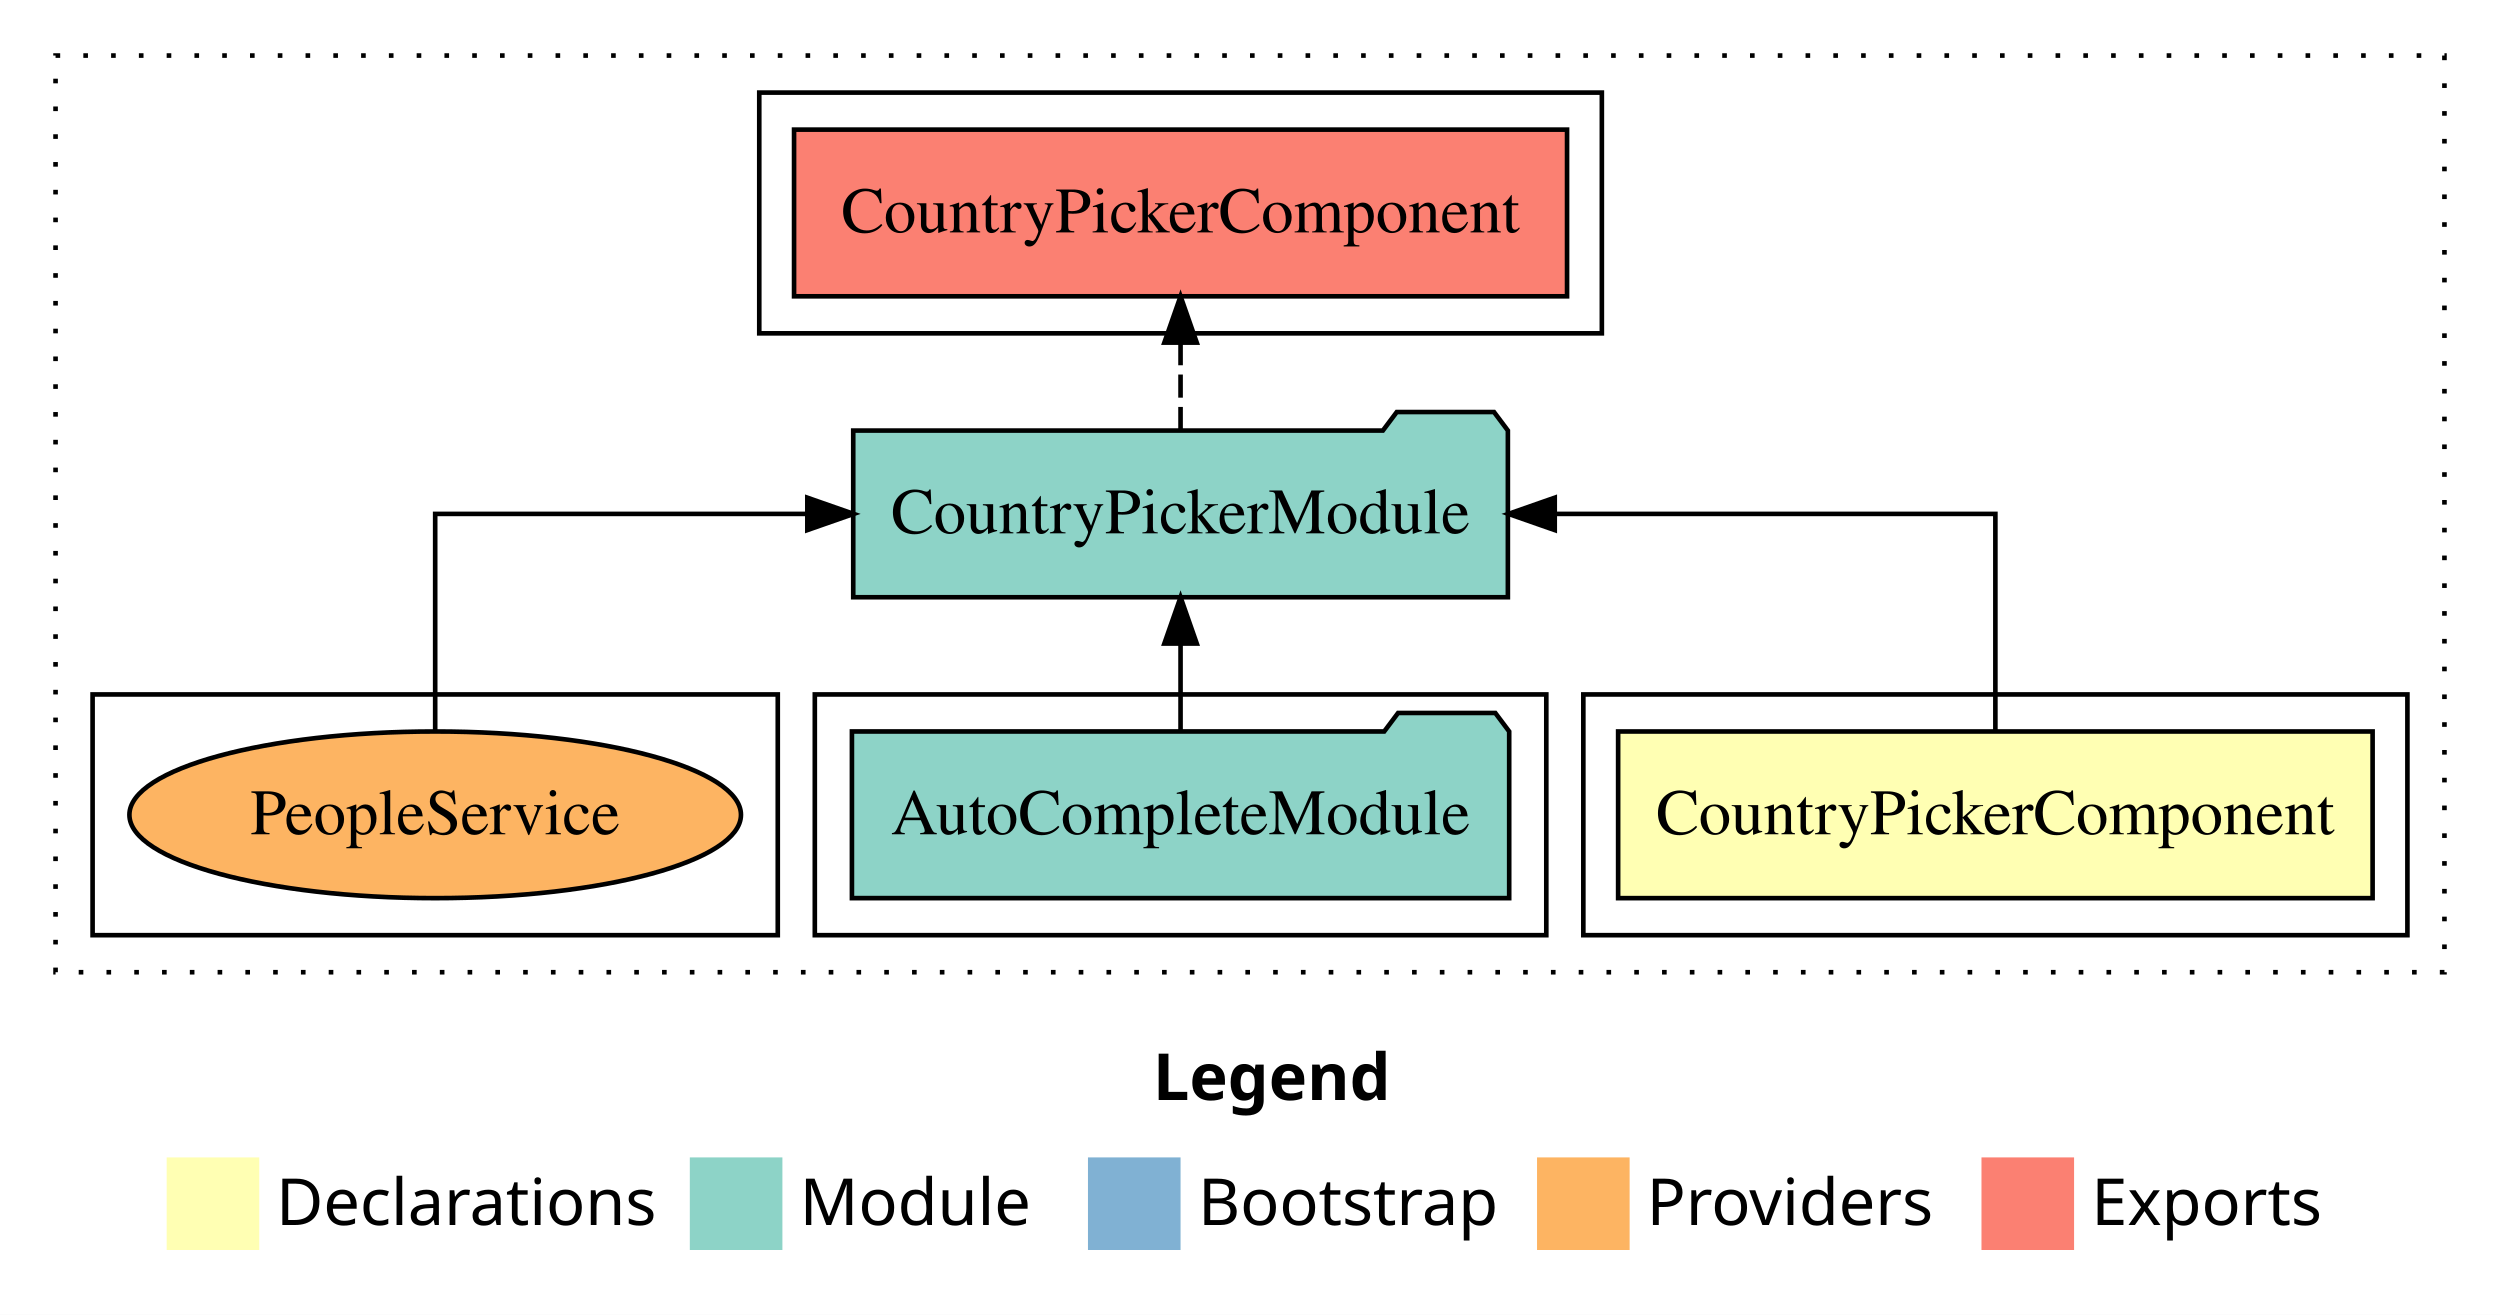
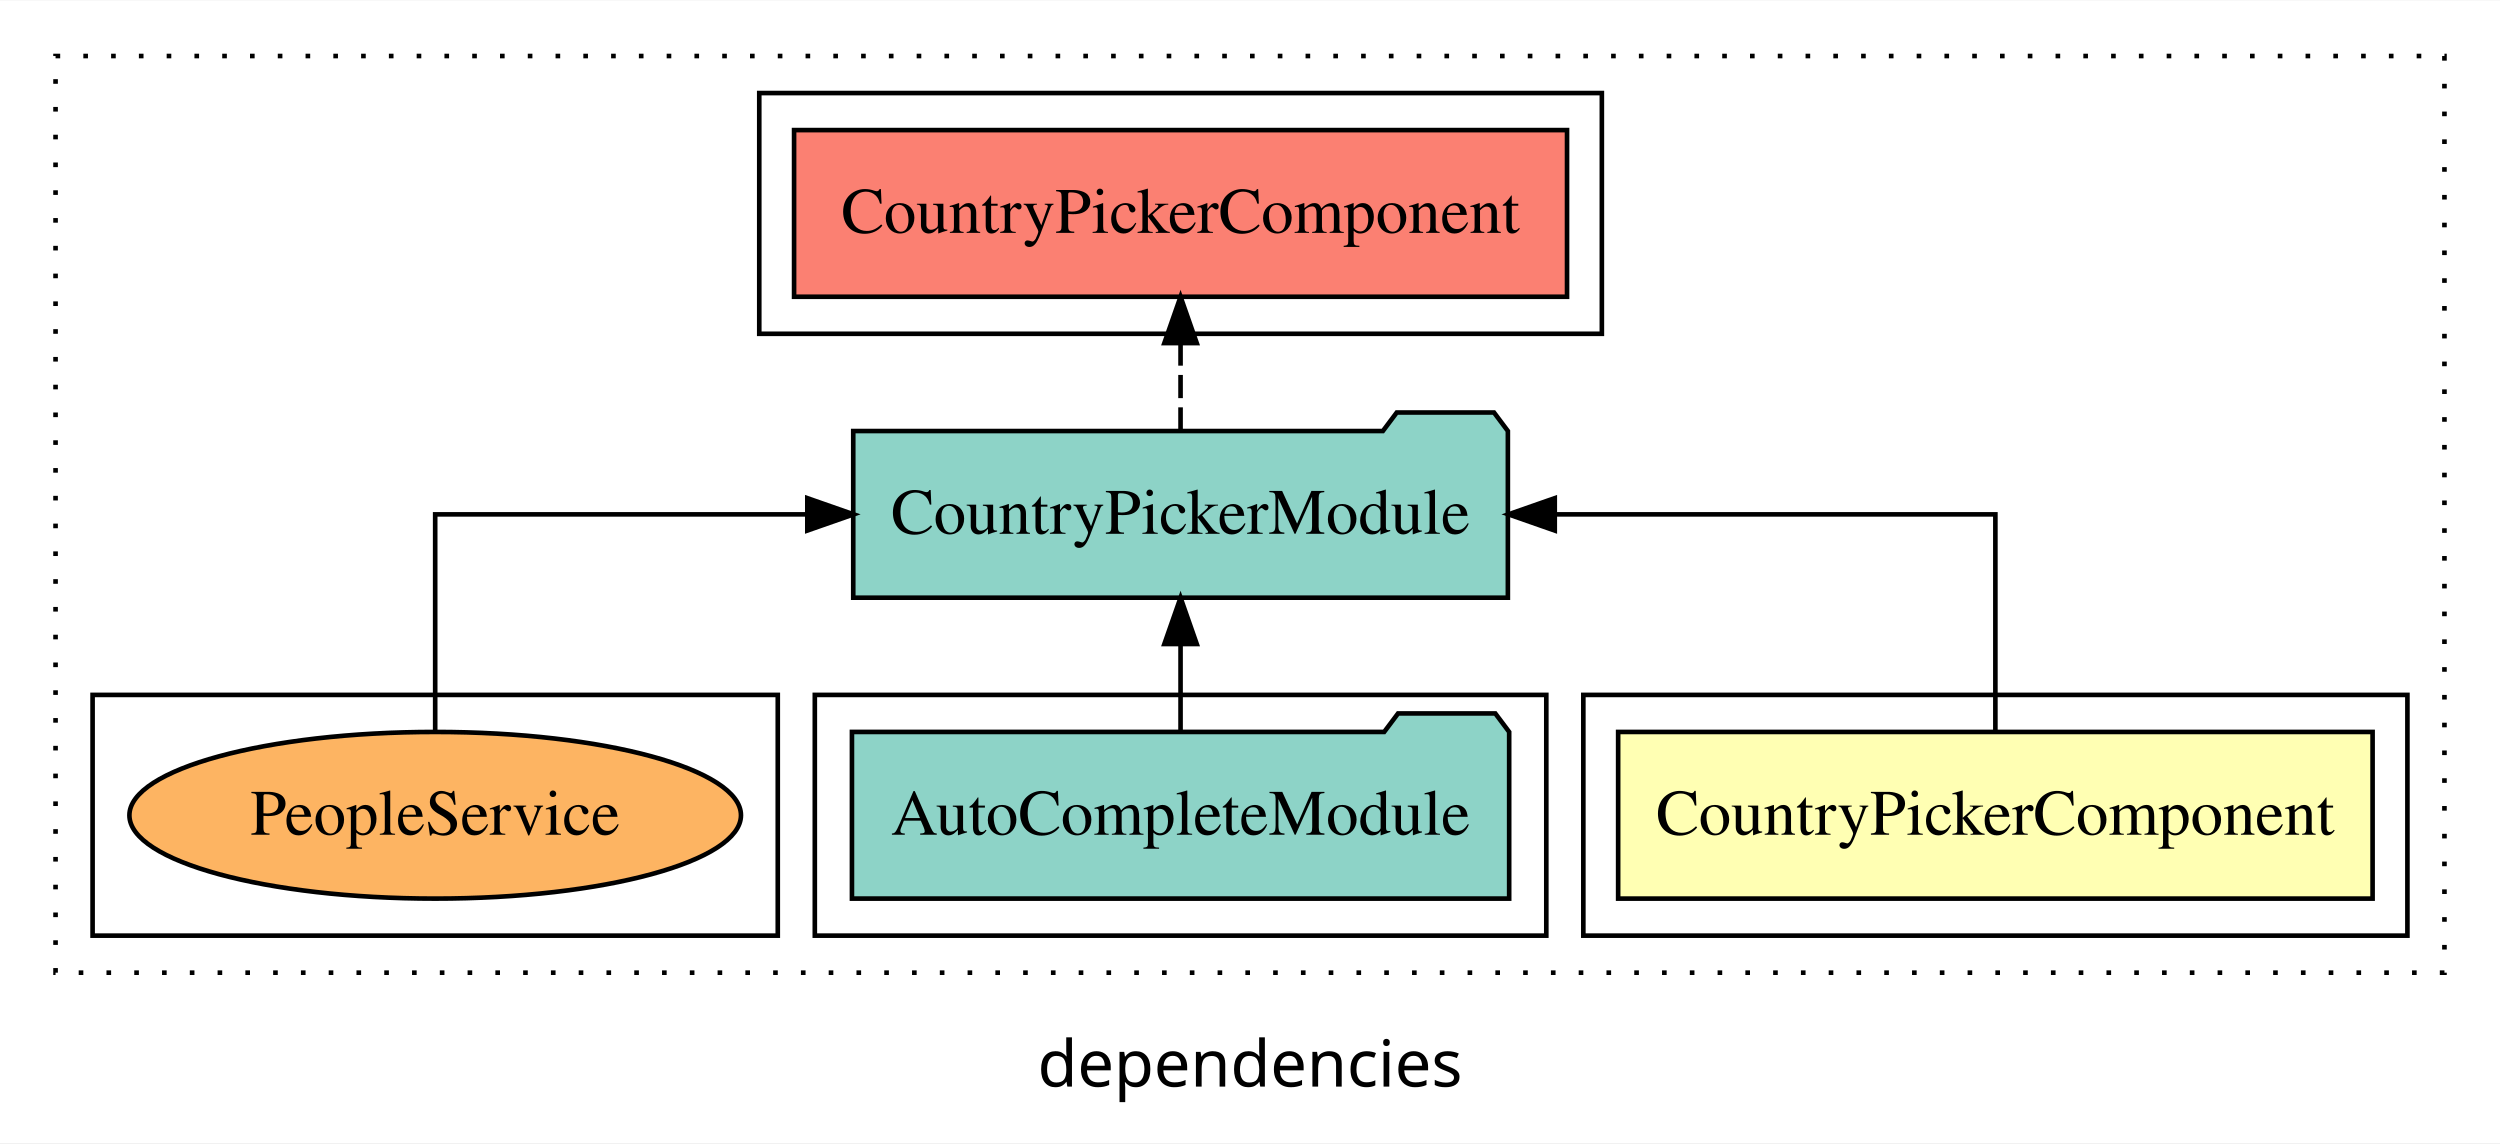
- <svg xmlns="http://www.w3.org/2000/svg" width="540pt" height="284pt" viewBox="0.00 0.00 540.00 284.00">
-   <g id="graph0" class="graph" transform="scale(1 1) rotate(0) translate(4 280)">
-     <polygon fill="#ffffff" stroke="transparent" points="-4,4 -4,-280 536,-280 536,4 -4,4" />
-     <text text-anchor="start" x="245.009" y="-42.4" font-family="sans-serif" font-weight="bold" font-size="14.00" fill="#000000">Legend</text>
-     <polygon fill="#ffffb3" stroke="transparent" points="32,-10 32,-30 52,-30 52,-10 32,-10" />
-     <text text-anchor="start" x="55.629" y="-15.4" font-family="sans-serif" font-size="14.00" fill="#000000">  Declarations</text>
-     <polygon fill="#8dd3c7" stroke="transparent" points="145,-10 145,-30 165,-30 165,-10 145,-10" />
-     <text text-anchor="start" x="168.725" y="-15.4" font-family="sans-serif" font-size="14.00" fill="#000000">  Module</text>
-     <polygon fill="#80b1d3" stroke="transparent" points="231,-10 231,-30 251,-30 251,-10 231,-10" />
-     <text text-anchor="start" x="254.781" y="-15.4" font-family="sans-serif" font-size="14.00" fill="#000000">  Bootstrap</text>
-     <polygon fill="#fdb462" stroke="transparent" points="328,-10 328,-30 348,-30 348,-10 328,-10" />
-     <text text-anchor="start" x="351.673" y="-15.4" font-family="sans-serif" font-size="14.00" fill="#000000">  Providers</text>
-     <polygon fill="#fb8072" stroke="transparent" points="424,-10 424,-30 444,-30 444,-10 424,-10" />
-     <text text-anchor="start" x="447.726" y="-15.4" font-family="sans-serif" font-size="14.00" fill="#000000">  Exports</text>
+ <svg xmlns="http://www.w3.org/2000/svg" width="540pt" height="247pt" viewBox="0.00 0.00 540.00 246.80">
+   <g id="graph0" class="graph" transform="scale(1 1) rotate(0) translate(4 242.8)">
+     <polygon fill="white" stroke="transparent" points="-4,4 -4,-242.8 536,-242.8 536,4 -4,4" />
+     <text text-anchor="middle" x="266" y="-8.2" font-family="sans-serif" font-size="14.00">dependencies</text>
    <g id="clust1" class="cluster">
-       <polygon fill="none" stroke="#000000" stroke-dasharray="1,5" points="8,-70 8,-268 524,-268 524,-70 8,-70" />
+       <polygon fill="none" stroke="black" stroke-dasharray="1,5" points="8,-32.8 8,-230.8 524,-230.8 524,-32.8 8,-32.8" />
    </g>
    <g id="clust2" class="cluster">
-       <polygon fill="none" stroke="#000000" points="338,-78 338,-130 516,-130 516,-78 338,-78" />
+       <polygon fill="none" stroke="black" points="338,-40.8 338,-92.8 516,-92.8 516,-40.8 338,-40.8" />
    </g>
    <g id="clust4" class="cluster">
-       <polygon fill="none" stroke="#000000" points="172,-78 172,-130 330,-130 330,-78 172,-78" />
+       <polygon fill="none" stroke="black" points="172,-40.8 172,-92.8 330,-92.8 330,-40.8 172,-40.8" />
    </g>
    <g id="clust5" class="cluster">
-       <polygon fill="none" stroke="#000000" points="160,-208 160,-260 342,-260 342,-208 160,-208" />
+       <polygon fill="none" stroke="black" points="160,-170.8 160,-222.8 342,-222.8 342,-170.8 160,-170.8" />
    </g>
    <g id="clust7" class="cluster">
-       <polygon fill="none" stroke="#000000" points="16,-78 16,-130 164,-130 164,-78 16,-78" />
+       <polygon fill="none" stroke="black" points="16,-40.8 16,-92.8 164,-92.8 164,-40.8 16,-40.8" />
    </g>
    <g id="node1" class="node">
-       <polygon fill="#ffffb3" stroke="#000000" points="508.483,-122 345.517,-122 345.517,-86 508.483,-86 508.483,-122" />
-       <text text-anchor="middle" x="427" y="-99.8" font-family="Times,serif" font-size="14.00" fill="#000000">CountryPickerComponent</text>
+       <polygon fill="#ffffb3" stroke="black" points="508.48,-84.8 345.52,-84.8 345.52,-48.8 508.48,-48.8 508.48,-84.8" />
+       <text text-anchor="middle" x="427" y="-62.6" font-family="Times,serif" font-size="14.00">CountryPickerComponent</text>
    </g>
    <g id="node2" class="node">
-       <polygon fill="#8dd3c7" stroke="#000000" points="321.701,-187 318.701,-191 297.701,-191 294.701,-187 180.299,-187 180.299,-151 321.701,-151 321.701,-187" />
-       <text text-anchor="middle" x="251" y="-164.8" font-family="Times,serif" font-size="14.00" fill="#000000">CountryPickerModule</text>
+       <polygon fill="#8dd3c7" stroke="black" points="321.7,-149.8 318.7,-153.8 297.7,-153.8 294.7,-149.8 180.3,-149.8 180.3,-113.8 321.7,-113.8 321.7,-149.8" />
+       <text text-anchor="middle" x="251" y="-127.6" font-family="Times,serif" font-size="14.00">CountryPickerModule</text>
    </g>
    <g id="edge1" class="edge">
-       <path fill="none" stroke="#000000" d="M427,-122.106C427,-141.339 427,-169 427,-169 427,-169 331.825,-169 331.825,-169" />
-       <polygon fill="#000000" stroke="#000000" points="331.825,-165.5 321.825,-169 331.825,-172.5 331.825,-165.5" />
+       <path fill="none" stroke="black" d="M427,-84.91C427,-104.14 427,-131.8 427,-131.8 427,-131.8 331.83,-131.8 331.83,-131.8" />
+       <polygon fill="black" stroke="black" points="331.83,-128.3 321.83,-131.8 331.83,-135.3 331.83,-128.3" />
    </g>
    <g id="node4" class="node">
-       <polygon fill="#fb8072" stroke="#000000" points="334.484,-252 167.516,-252 167.516,-216 334.484,-216 334.484,-252" />
-       <text text-anchor="middle" x="251" y="-229.8" font-family="Times,serif" font-size="14.00" fill="#000000">CountryPickerComponent </text>
+       <polygon fill="#fb8072" stroke="black" points="334.48,-214.8 167.52,-214.8 167.52,-178.8 334.48,-178.8 334.48,-214.8" />
+       <text text-anchor="middle" x="251" y="-192.6" font-family="Times,serif" font-size="14.00">CountryPickerComponent </text>
    </g>
    <g id="edge3" class="edge">
-       <path fill="none" stroke="#000000" stroke-dasharray="5,2" d="M251,-187.106C251,-187.106 251,-205.991 251,-205.991" />
-       <polygon fill="#000000" stroke="#000000" points="247.5,-205.991 251,-215.991 254.5,-205.991 247.5,-205.991" />
+       <path fill="none" stroke="black" stroke-dasharray="5,2" d="M251,-149.91C251,-149.91 251,-168.79 251,-168.79" />
+       <polygon fill="black" stroke="black" points="247.5,-168.79 251,-178.79 254.5,-168.79 247.5,-168.79" />
    </g>
    <g id="node3" class="node">
-       <polygon fill="#8dd3c7" stroke="#000000" points="321.985,-122 318.985,-126 297.985,-126 294.985,-122 180.015,-122 180.015,-86 321.985,-86 321.985,-122" />
-       <text text-anchor="middle" x="251" y="-99.8" font-family="Times,serif" font-size="14.00" fill="#000000">AutoCompleteModule</text>
+       <polygon fill="#8dd3c7" stroke="black" points="321.98,-84.8 318.98,-88.8 297.98,-88.8 294.98,-84.8 180.02,-84.8 180.02,-48.8 321.98,-48.8 321.98,-84.8" />
+       <text text-anchor="middle" x="251" y="-62.6" font-family="Times,serif" font-size="14.00">AutoCompleteModule</text>
    </g>
    <g id="edge2" class="edge">
-       <path fill="none" stroke="#000000" d="M251,-122.106C251,-122.106 251,-140.991 251,-140.991" />
-       <polygon fill="#000000" stroke="#000000" points="247.5,-140.991 251,-150.991 254.5,-140.991 247.5,-140.991" />
+       <path fill="none" stroke="black" d="M251,-84.91C251,-84.91 251,-103.79 251,-103.79" />
+       <polygon fill="black" stroke="black" points="247.5,-103.79 251,-113.79 254.5,-103.79 247.5,-103.79" />
    </g>
    <g id="node5" class="node">
-       <ellipse fill="#fdb462" stroke="#000000" cx="90" cy="-104" rx="66.049" ry="18" />
-       <text text-anchor="middle" x="90" y="-99.8" font-family="Times,serif" font-size="14.00" fill="#000000">PeopleService</text>
+       <ellipse fill="#fdb462" stroke="black" cx="90" cy="-66.8" rx="66.05" ry="18" />
+       <text text-anchor="middle" x="90" y="-62.6" font-family="Times,serif" font-size="14.00">PeopleService</text>
    </g>
    <g id="edge4" class="edge">
-       <path fill="none" stroke="#000000" d="M90,-122.106C90,-141.339 90,-169 90,-169 90,-169 170.383,-169 170.383,-169" />
-       <polygon fill="#000000" stroke="#000000" points="170.383,-172.5 180.383,-169 170.383,-165.5 170.383,-172.5" />
+       <path fill="none" stroke="black" d="M90,-84.91C90,-104.14 90,-131.8 90,-131.8 90,-131.8 170.38,-131.8 170.38,-131.8" />
+       <polygon fill="black" stroke="black" points="170.38,-135.3 180.38,-131.8 170.38,-128.3 170.38,-135.3" />
    </g>
  </g>
</svg>
